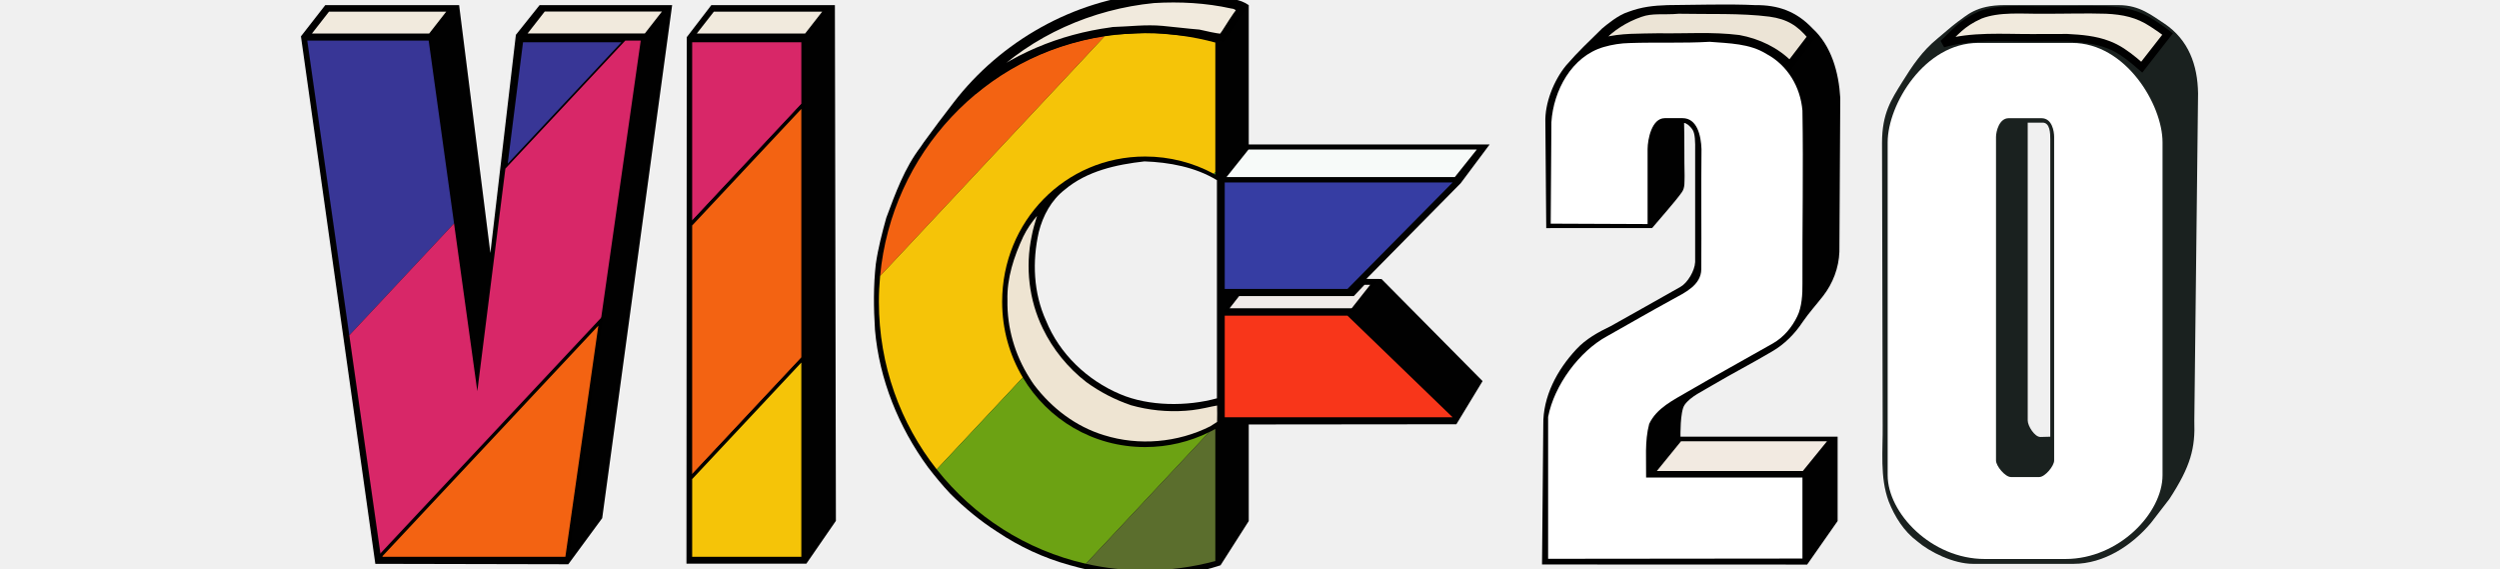
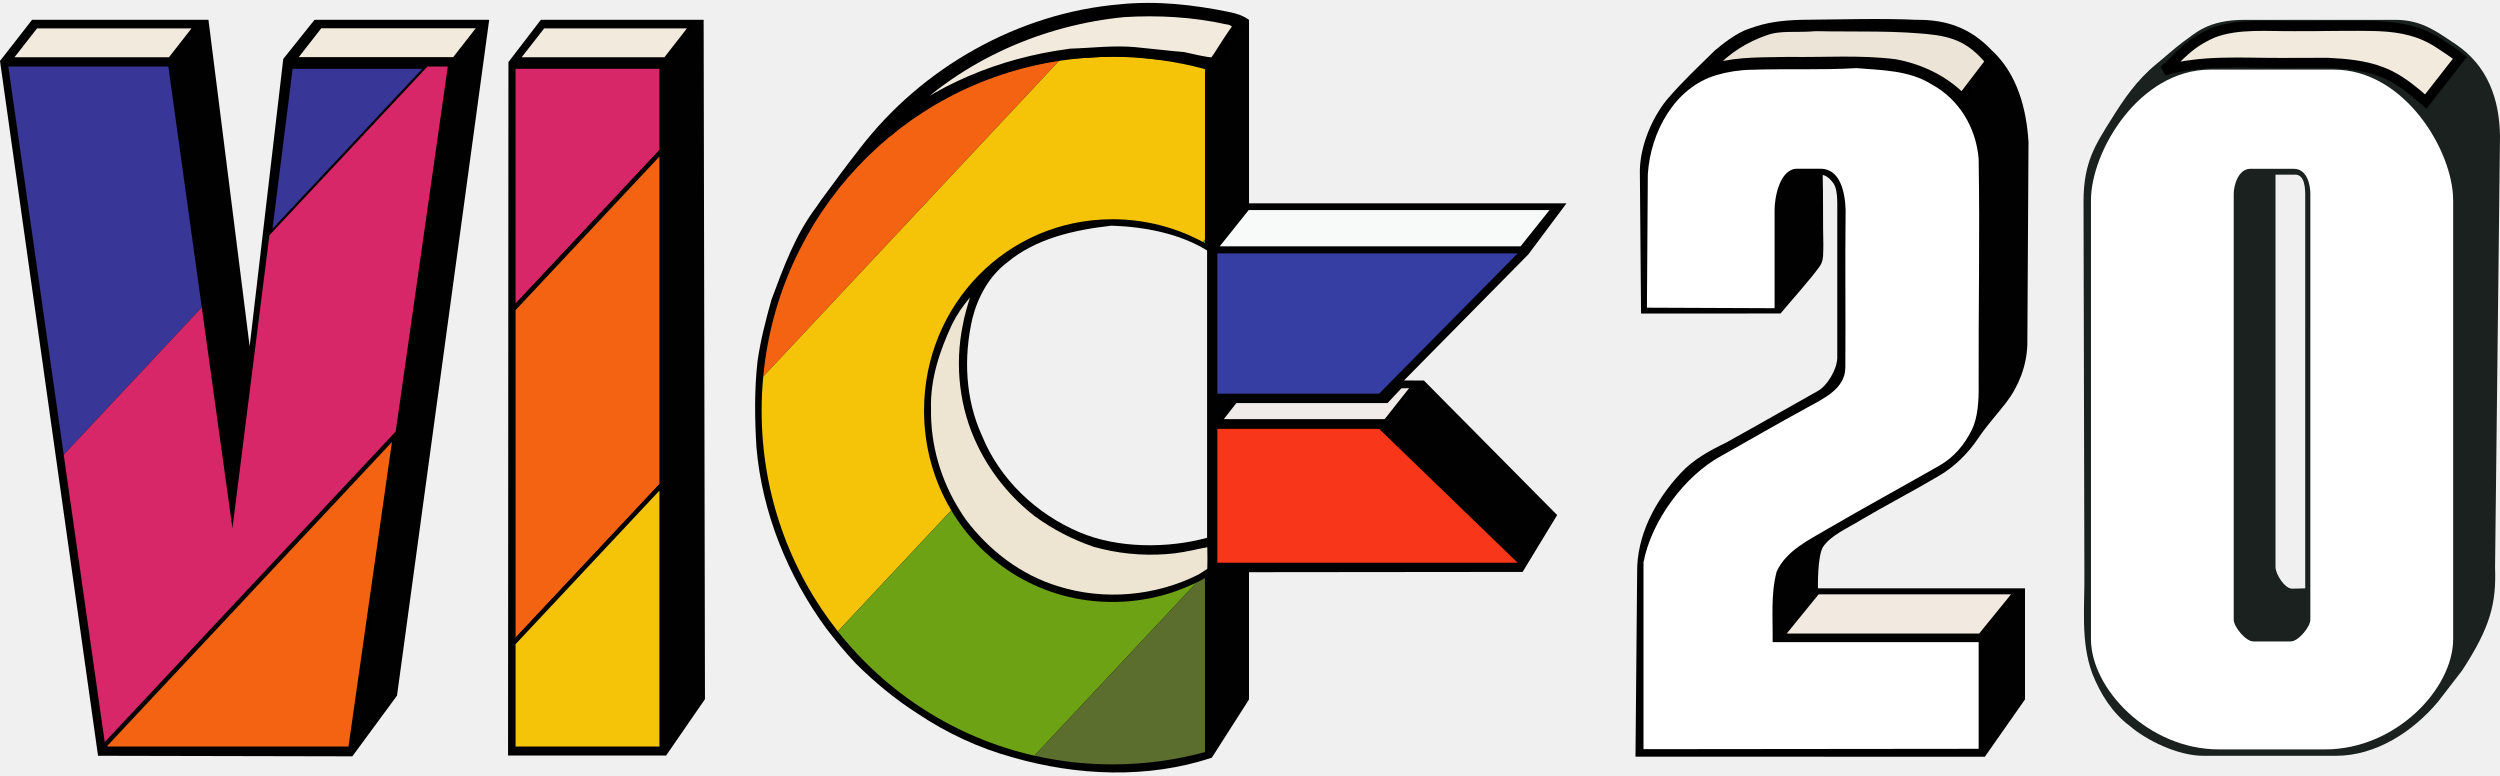
- <svg xmlns="http://www.w3.org/2000/svg" width="567" height="129" viewBox="0 0 567 129" version="1.1" xml:space="preserve" style="clip-rule:evenodd;fill-rule:evenodd" id="svg4550">
-   <defs id="defs4554" />
-   <g id="g5208">
+ <svg xmlns="http://www.w3.org/2000/svg" version="1.1" id="Ebene_1" x="0px" y="0px" width="415.928" height="129" viewBox="0 0 415.928 129" enable-background="new 0 0 566.929 129.21" xml:space="preserve">
+   <defs id="defs171" />
+   <g id="Ebene_2" transform="translate(-75.50041,-1.376394)" />
+   <g transform="matrix(0.9662776,0,0,0.9662776,-65.97562,2.175092)" style="clip-rule:evenodd;fill-rule:evenodd" id="g5208">
    <g transform="matrix(1.714178,0,0,1.714178,68.27811,-1.75247)" id="g4199">
      <path style="fill:#010101;fill-rule:nonzero" d="M 125.455,1.701 C 124.819,1.259 124.241,1.077 123.497,0.921 119.886,0.179 116.188,-0.234 112.504,0.14 102.275,1.003 92.61,6.483 86.377,14.604 c -1.349,1.728 -2.653,3.489 -3.946,5.259 -0.1,0.15 -0.307,0.45 -0.407,0.6 -2.132,2.795 -3.336,6.119 -4.546,9.379 -0.559,2.008 -1.086,4.04 -1.384,6.104 -0.327,2.892 -0.294,5.812 -0.112,8.71 0.562,6.555 3.139,12.892 7.02,18.19 0.928,1.206 1.9,2.384 2.945,3.494 1.893,1.888 3.966,3.605 6.222,5.045 2.921,1.957 6.154,3.466 9.546,4.397 6.47,1.861 13.566,2.167 20.003,0.035 l 3.736,-5.854 V 57.182 l 27.482,-0.028 3.469,-5.71 -13.381,-13.51 -2.001,-0.012 12.481,-12.654 3.837,-5.134 h -31.886 z m -4.212,52.022 c -3.949,1.092 -9.033,1.072 -12.823,-0.557 -4.337,-1.831 -8.018,-5.324 -9.797,-9.718 -1.67,-3.659 -1.846,-7.843 -0.957,-11.732 0.539,-2.149 1.663,-4.24 3.448,-5.606 2.932,-2.471 6.823,-3.315 10.536,-3.734 3.271,0.112 6.766,0.757 9.593,2.488 z" id="path3" />
      <path style="fill:#010101;fill-rule:nonzero" d="M 35.391,75.678 39.878,69.577 49.135,1.701 H 31.591 L 28.452,5.628 25.076,34.491 20.938,1.701 H 3.221 L 0,5.832 9.847,75.623 Z" id="path5" />
      <path style="fill:#1a211f;fill-rule:nonzero" d="m 225.49,1.701 c -3.828,0 -5.037,1.423 -6.203,2.209 -1.001,0.757 -1.707,1.424 -2.674,2.213 -2.045,1.679 -3.295,3.553 -4.687,5.788 -1.425,2.307 -2.65,4.092 -2.65,8.018 l 0.086,37.313 c 0.047,3.374 -0.402,6.875 0.793,10.117 0.794,2.014 2.01,3.963 3.769,5.271 1.649,1.422 4.808,2.994 7.385,2.994 h 13.324 c 4.012,0 7.73,-2.43 10.233,-5.41 l 2.441,-3.165 c 2.859,-4.38 3.434,-6.747 3.305,-10.373 l 0.496,-43.3 C 251.049,9.609 249.851,6.31 246.67,4.158 245.053,3.115 243.399,1.703 240.643,1.703 h -15.155 l 0.001,-0.002 z m 3.069,15.55 h 1.899 c 1.086,-0.072 1.087,1.466 1.087,2.184 l -10e-4,39.368 -1.309,0.035 c -0.763,0 -1.675,-1.465 -1.675,-2.182 z" id="path7" />
      <path style="fill:#010101;fill-rule:nonzero" d="m 184.536,35.729 c -0.047,1.102 -0.99,2.708 -1.926,3.238 -3.084,1.726 -6.146,3.49 -9.236,5.2 -1.662,0.798 -3.314,1.708 -4.573,3.08 -2.518,2.706 -4.42,6.219 -4.361,10.002 l -0.166,18.459 35.09,0.012 4.034,-5.76 V 58.8 h -20.799 c 0,0 -0.067,-3.313 0.534,-4.191 0.788,-1.149 2.466,-1.858 3.669,-2.606 2.603,-1.541 5.297,-2.926 7.903,-4.47 1.667,-0.961 3.036,-2.349 4.093,-3.952 0.819,-1.189 1.791,-2.261 2.678,-3.398 1.296,-1.666 2.08,-3.725 2.157,-5.839 l 0.116,-20.37 c -0.197,-3.337 -1.146,-6.879 -3.689,-9.208 -2.129,-2.241 -4.527,-3.101 -7.595,-3.066 -3.297,-0.17 -8.28,-0.023 -11.582,0 -1.874,0.062 -3.406,0.228 -5.172,0.885 -1.378,0.424 -2.91,1.737 -3.485,2.208 -1.775,1.756 -3.143,3.006 -4.774,4.896 -1.604,1.95 -2.827,4.965 -2.737,7.547 l 0.117,13.966 14.01,-0.005 c 0.972,-1.172 3.034,-3.464 3.914,-4.708 0.48,-0.631 0.351,-1.47 0.386,-2.209 -0.053,-2.132 -0.004,-4.856 -0.065,-6.988 0.259,0.003 0.746,0.324 1.138,0.917 0.321,0.535 0.348,1.566 0.327,2.823 V 35.73 Z" id="path9" />
      <path style="fill:#f1eadd;fill-rule:nonzero;stroke:#000000;stroke-width:1px" d="M 123.246,1.66 C 119.842,0.909 116.35,0.72 112.875,0.929 104.589,1.742 96.511,5.278 90.584,11.173 c -0.568,0.613 -1.063,1.29 -1.61,1.92 5.106,-4.416 11.619,-7.064 18.283,-7.956 l 0.241,-0.041 c 2.174,-0.062 4.349,-0.354 6.522,-0.15 1.611,0.147 3.213,0.356 4.827,0.486 1.013,0.224 2.019,0.471 3.053,0.582 0.109,-0.153 0.326,-0.459 0.436,-0.612 0.677,-1.022 1.289,-2.091 2.055,-3.051 -0.273,-0.385 -0.668,-0.65 -1.145,-0.691 z" id="path13" />
      <path style="fill:#ece4d6;fill-rule:nonzero;stroke:#000000;stroke-width:1px" d="M 199.943,5.864 C 198.367,3.951 196.874,3.071 194.454,2.732 190.65,2.238 186.173,2.425 182.35,2.34 c -1.966,0.181 -3.521,-0.127 -5.072,0.442 -2.007,0.686 -3.951,1.896 -5.359,3.492 l -0.011,0.015 c 0.118,0.056 0.353,0.162 0.472,0.218 2.382,-0.633 4.864,-0.519 7.307,-0.583 3.545,0.062 7.103,-0.215 10.632,0.229 2.528,0.46 4.954,1.611 6.758,3.464 z" id="path15" />
      <path style="fill:#eee4d2;fill-rule:nonzero" d="m 120.569,54.809 c -1.139,0.252 -2.288,0.489 -3.454,0.559 -2.444,0.18 -4.917,-0.07 -7.272,-0.738 -2.094,-0.719 -4.087,-1.744 -5.878,-3.048 -2.438,-1.884 -4.435,-4.335 -5.774,-7.109 -1.829,-3.743 -2.324,-8.106 -1.473,-12.181 0.168,-0.922 0.439,-1.82 0.716,-2.712 -0.716,0.841 -1.343,1.757 -1.829,2.753 -1.225,2.629 -2.178,5.489 -2.09,8.424 -0.068,3.611 0.986,7.218 2.918,10.262 0.188,0.309 0.388,0.616 0.604,0.913 2.326,3.084 5.538,5.542 9.26,6.667 4.62,1.447 9.77,0.989 14.09,-1.186 0.298,-0.178 0.589,-0.374 0.878,-0.569 0.017,-0.721 0.02,-1.446 0,-2.167 -0.175,0.032 -0.522,0.097 -0.696,0.132 z" id="path17" />
      <path style="fill:#f1eadd;fill-rule:nonzero;stroke:#000000;stroke-width:1px" d="m 247.078,5.521 c -0.606,-0.471 -1.38,-0.999 -2.025,-1.414 -1.944,-1.278 -3.818,-1.658 -6.116,-1.767 -2.579,-0.085 -5.815,0.015 -8.392,0 -2.674,0.038 -5.765,-0.311 -8.312,0.687 -2.503,1.129 -3.21,2.258 -4.874,3.772 3.837,-1.102 7.852,-0.757 11.792,-0.772 1.548,-0.021 3.097,0.006 4.649,-0.012 1.821,0.094 3.678,0.245 5.398,0.907 1.301,0.48 2.443,1.302 3.507,2.179 0.314,0.268 0.627,0.539 0.945,0.81 z" id="path19" />
      <path style="fill:#010101;fill-rule:nonzero" d="M 66.904,75.598 70.809,69.936 70.676,1.701 H 54.321 L 51.068,5.944 51.03,75.598 Z" id="path21" />
      <g transform="matrix(0.448082,0,0,0.448082,-4.24647,-1.14451)" id="path27">
        <path id="path4494" style="fill:#ffffff;fill-rule:nonzero" d="m 412.327,39.73 c -3.818,0 -5.033,6.22 -5.053,9.118 v 22.146 l -28.619,-0.119 0.203,-29.953 c 0.599,-9.332 5.961,-19.413 15.417,-22.192 2.51,-0.729 5.109,-1.137 7.728,-1.183 7.867,-0.27 15.753,0.092 23.612,-0.368 5.704,0.466 11.819,0.473 16.837,3.627 6.176,3.325 9.979,9.693 10.564,16.692 0.288,17.296 -0.063,33.852 0,51.148 0.041,2.978 -0.179,6.892 -1.519,9.573 -1.578,3.285 -4.035,6.211 -7.223,8.023 -8.341,4.764 -16.771,9.357 -25.063,14.193 -4.259,2.512 -9.286,4.869 -11.468,9.582 -1.367,5.149 -0.828,10.561 -0.907,15.83 h 46.18 v 23.914 l -75.127,0.077 v -41.877 c 1.764,-9.315 9.229,-19.446 17.486,-23.894 6.44,-3.629 12.834,-7.318 19.32,-10.86 3.549,-1.959 8.411,-4.16 8.438,-8.898 0.093,-12.907 -0.085,-22.541 0.063,-35.454 -0.147,-3.998 -1.285,-9.131 -5.61,-9.131 h -5.259 z" />
      </g>
      <g transform="matrix(0.448082,0,0,0.448082,-4.24647,-1.14451)" id="polygon29">
        <path id="path4497" style="fill:#363da3;fill-rule:nonzero" d="m 349.673,58.709 -31.05,31.439 H 282.364 V 58.709 Z" />
      </g>
      <g transform="matrix(0.448082,0,0,0.448082,-4.24647,-1.14451)" id="polygon31">
        <path id="path4500" style="fill:#f8361a;fill-rule:nonzero" d="m 349.673,128.046 -31.05,-30.002 h -36.259 v 30.002 z" />
      </g>
      <path style="fill:#ffffff;fill-rule:nonzero" d="m 233.541,74.982 c 7.104,0 12.863,-6.101 12.863,-11.085 V 19.849 c 0,-4.984 -4.876,-13.147 -11.978,-13.147 h -12.425 c -7.104,0 -11.979,8.163 -11.979,13.147 v 44.047 c 0,4.984 5.759,11.086 12.862,11.086 z M 224.363,19.14 c 0,-0.718 0.42,-2.478 1.674,-2.478 h 4.346 c 1.417,0 1.675,1.76 1.675,2.478 v 42.815 c 0,0.718 -1.207,2.183 -1.969,2.183 h -3.757 c -0.763,0 -1.97,-1.466 -1.97,-2.183 z" id="path33" />
      <g transform="matrix(0.448082,0,0,0.448082,-4.24647,-1.14451)" id="polygon35">
        <path id="path4504" style="fill:#f1eadd;fill-rule:nonzero;stroke:#000000;stroke-width:1px" d="M 11.695,15.246 H 47.592 L 53.426,7.775 H 17.528 Z" />
      </g>
      <g transform="matrix(0.448082,0,0,0.448082,-4.24647,-1.14451)" id="polygon37">
        <path id="path4507" style="fill:#f1eadd;fill-rule:nonzero;stroke:#000000;stroke-width:1px" d="m 75.412,15.219 h 35.897 l 5.833,-7.471 H 81.245 Z" />
      </g>
      <g transform="matrix(0.448082,0,0,0.448082,-4.24647,-1.14451)" id="polygon39">
        <path id="path4510" style="fill:#f1eadd;fill-rule:nonzero;stroke:#000000;stroke-width:1px" d="m 125.383,15.246 h 33.269 l 5.833,-7.471 h -33.269 z" />
      </g>
      <g transform="matrix(0.448082,0,0,0.448082,-4.24647,-1.14451)" id="polygon41">
        <path id="path4513" style="fill:#f7faf9;fill-rule:nonzero" d="m 282.889,57.126 h 67.44 l 6.491,-8.127 h -67.441 z" />
      </g>
      <g transform="matrix(0.448082,0,0,0.448082,-4.24647,-1.14451)" id="polygon43">
        <path id="path4516" style="fill:#f0ebe9;fill-rule:nonzero;stroke:#000000;stroke-width:1px" d="m 320.083,96.311 h 0.066 l 6.228,-7.895 -2.96,0.027 -3.129,3.314 h -33.911 l -3.599,4.608 h 37.262 z" />
      </g>
      <g transform="matrix(0.448082,0,0,0.448082,-4.24647,-1.14451)" id="polygon45">
        <path id="path4519" style="fill:#f2eae1;fill-rule:nonzero" d="m 410.001,143.917 h 43.126 l 7.147,-8.785 h -43.126 z" />
      </g>
      <g transform="matrix(0.448082,0,0,0.448082,-4.24647,-1.14451)" id="polygon49">
        <path id="path4522" style="fill:#383696;fill-rule:nonzero" d="M 47.213,16.826 H 11.343 L 23.762,103.844 54.708,70.815 Z" />
      </g>
      <g transform="matrix(0.448082,0,0,0.448082,-4.24647,-1.14451)" id="polygon51">
        <path id="path4525" style="fill:#383696;fill-rule:nonzero;stroke:#000000;stroke-width:1px" d="M 69.871,54.633 105.295,16.826 H 74.639 Z" />
      </g>
      <g transform="matrix(0.448082,0,0,0.448082,-4.24647,-1.14451)" id="polygon53">
        <path id="path4528" style="fill:#d82768;fill-rule:nonzero;stroke:#000000;stroke-width:1px" d="M 157.793,16.825 H 124.547 V 71.221 L 157.793,35.739 Z" />
      </g>
      <g transform="matrix(0.448082,0,0,0.448082,-4.24647,-1.14451)" id="polygon55">
        <path id="path4531" style="fill:#d82768;fill-rule:nonzero" d="m 61.583,120.334 -6.846,-49.308 -0.029,-0.211 -30.946,33.029 0.03,0.211 9.252,64.826 65.012,-69.386 11.799,-82.669 h -4.334 -0.226 l -35.424,37.807 -0.036,0.28 z" />
      </g>
      <path style="fill:#f36312;fill-rule:nonzero" d="M 76.662,37.535 106.376,5.82 C 90.447,8.242 78.183,21.294 76.662,37.535 Z" id="path57" />
      <g transform="matrix(0.448082,0,0,0.448082,-4.24647,-1.14451)" id="polygon59">
        <path id="path4535" style="fill:#f36312;fill-rule:nonzero;stroke:#000000;stroke-width:1px" d="m 98.044,99.577 0.012,-0.082 -65.012,69.386 0.009,0.058 0.116,0.813 h 54.859 z" />
      </g>
      <g transform="matrix(0.448082,0,0,0.448082,-4.24647,-1.14451)" id="polygon61">
        <path id="path4538" style="fill:#f36312;fill-rule:nonzero;stroke:#000000;stroke-width:1px" d="m 157.793,35.808 v -0.069 l -33.246,35.482 v 74.886 l 33.246,-35.481 z" />
      </g>
      <path style="fill:#f5c408;fill-rule:nonzero" d="m 111.74,5.417 c -1.804,0 -3.574,0.136 -5.302,0.395 -0.02,0.003 -0.041,0.005 -0.061,0.008 L 76.662,37.535 c -0.002,0.02 -0.004,0.041 -0.005,0.062 -0.102,1.105 -0.157,2.223 -0.157,3.353 0,8.39 2.856,16.1 7.656,22.178 L 95.548,50.969 c -1.739,-2.918 -2.734,-6.347 -2.734,-10.018 0,-10.615 8.311,-19.22 18.926,-19.22 3.282,0 6.369,0.826 9.071,2.276 l 0.22,-0.234 V 6.652 C 118.069,5.851 114.955,5.417 111.74,5.417 Z" id="path65" />
      <g transform="matrix(0.448082,0,0,0.448082,-4.24647,-1.14451)" id="polygon67">
        <path id="path4542" style="fill:#f5c408;fill-rule:nonzero;stroke:#000000;stroke-width:1px" d="m 124.547,146.234 v 23.518 h 33.246 v -58.999 -0.127 l -33.246,35.481 z" />
      </g>
      <path style="fill:#6ca213;fill-rule:nonzero" d="m 111.74,60.173 c -6.939,0 -12.893,-3.679 -16.185,-9.192 -0.002,-0.005 -0.004,-0.008 -0.007,-0.011 L 84.156,63.129 c 0.003,0.004 0.005,0.007 0.008,0.01 4.884,6.179 11.779,10.671 19.734,12.474 l 16.312,-17.41 c -2.556,1.259 -5.429,1.97 -8.47,1.97 z" id="path69" />
      <path style="fill:#53a520;fill-rule:nonzero" d="m 120.811,24.007 c 0.004,0.002 0.008,0.004 0.012,0.006 0.069,0.038 0.139,0.073 0.208,0.112 v -0.333 -0.019 z" id="path71" />
      <path style="fill:#5b6e2d;fill-rule:nonzero" d="m 120.311,58.154 c -0.033,0.017 -0.067,0.033 -0.101,0.049 l -16.311,17.41 c 0.015,0.003 0.03,0.006 0.045,0.009 2.504,0.566 5.112,0.865 7.796,0.865 3.216,0 6.329,-0.436 9.291,-1.235 V 57.778 c -0.237,0.131 -0.477,0.255 -0.72,0.376 z" id="path73" />
      <path style="fill:#f1eadd;fill-rule:nonzero;stroke:#000000;stroke-width:1px" d="M 123.246,1.66 C 119.842,0.909 116.35,0.72 112.875,0.929 104.589,1.742 96.511,5.278 90.584,11.173 c -0.568,0.613 -1.063,1.29 -1.61,1.92 5.106,-4.416 11.619,-7.064 18.283,-7.956 l 0.241,-0.041 c 2.174,-0.062 4.349,-0.354 6.522,-0.15 1.611,0.147 3.213,0.356 4.827,0.486 1.013,0.224 2.019,0.471 3.053,0.582 0.109,-0.153 0.326,-0.459 0.436,-0.612 0.677,-1.022 1.289,-2.091 2.055,-3.051 -0.273,-0.385 -0.668,-0.65 -1.145,-0.691 z" id="path13.-3" />
    </g>
  </g>
</svg>
